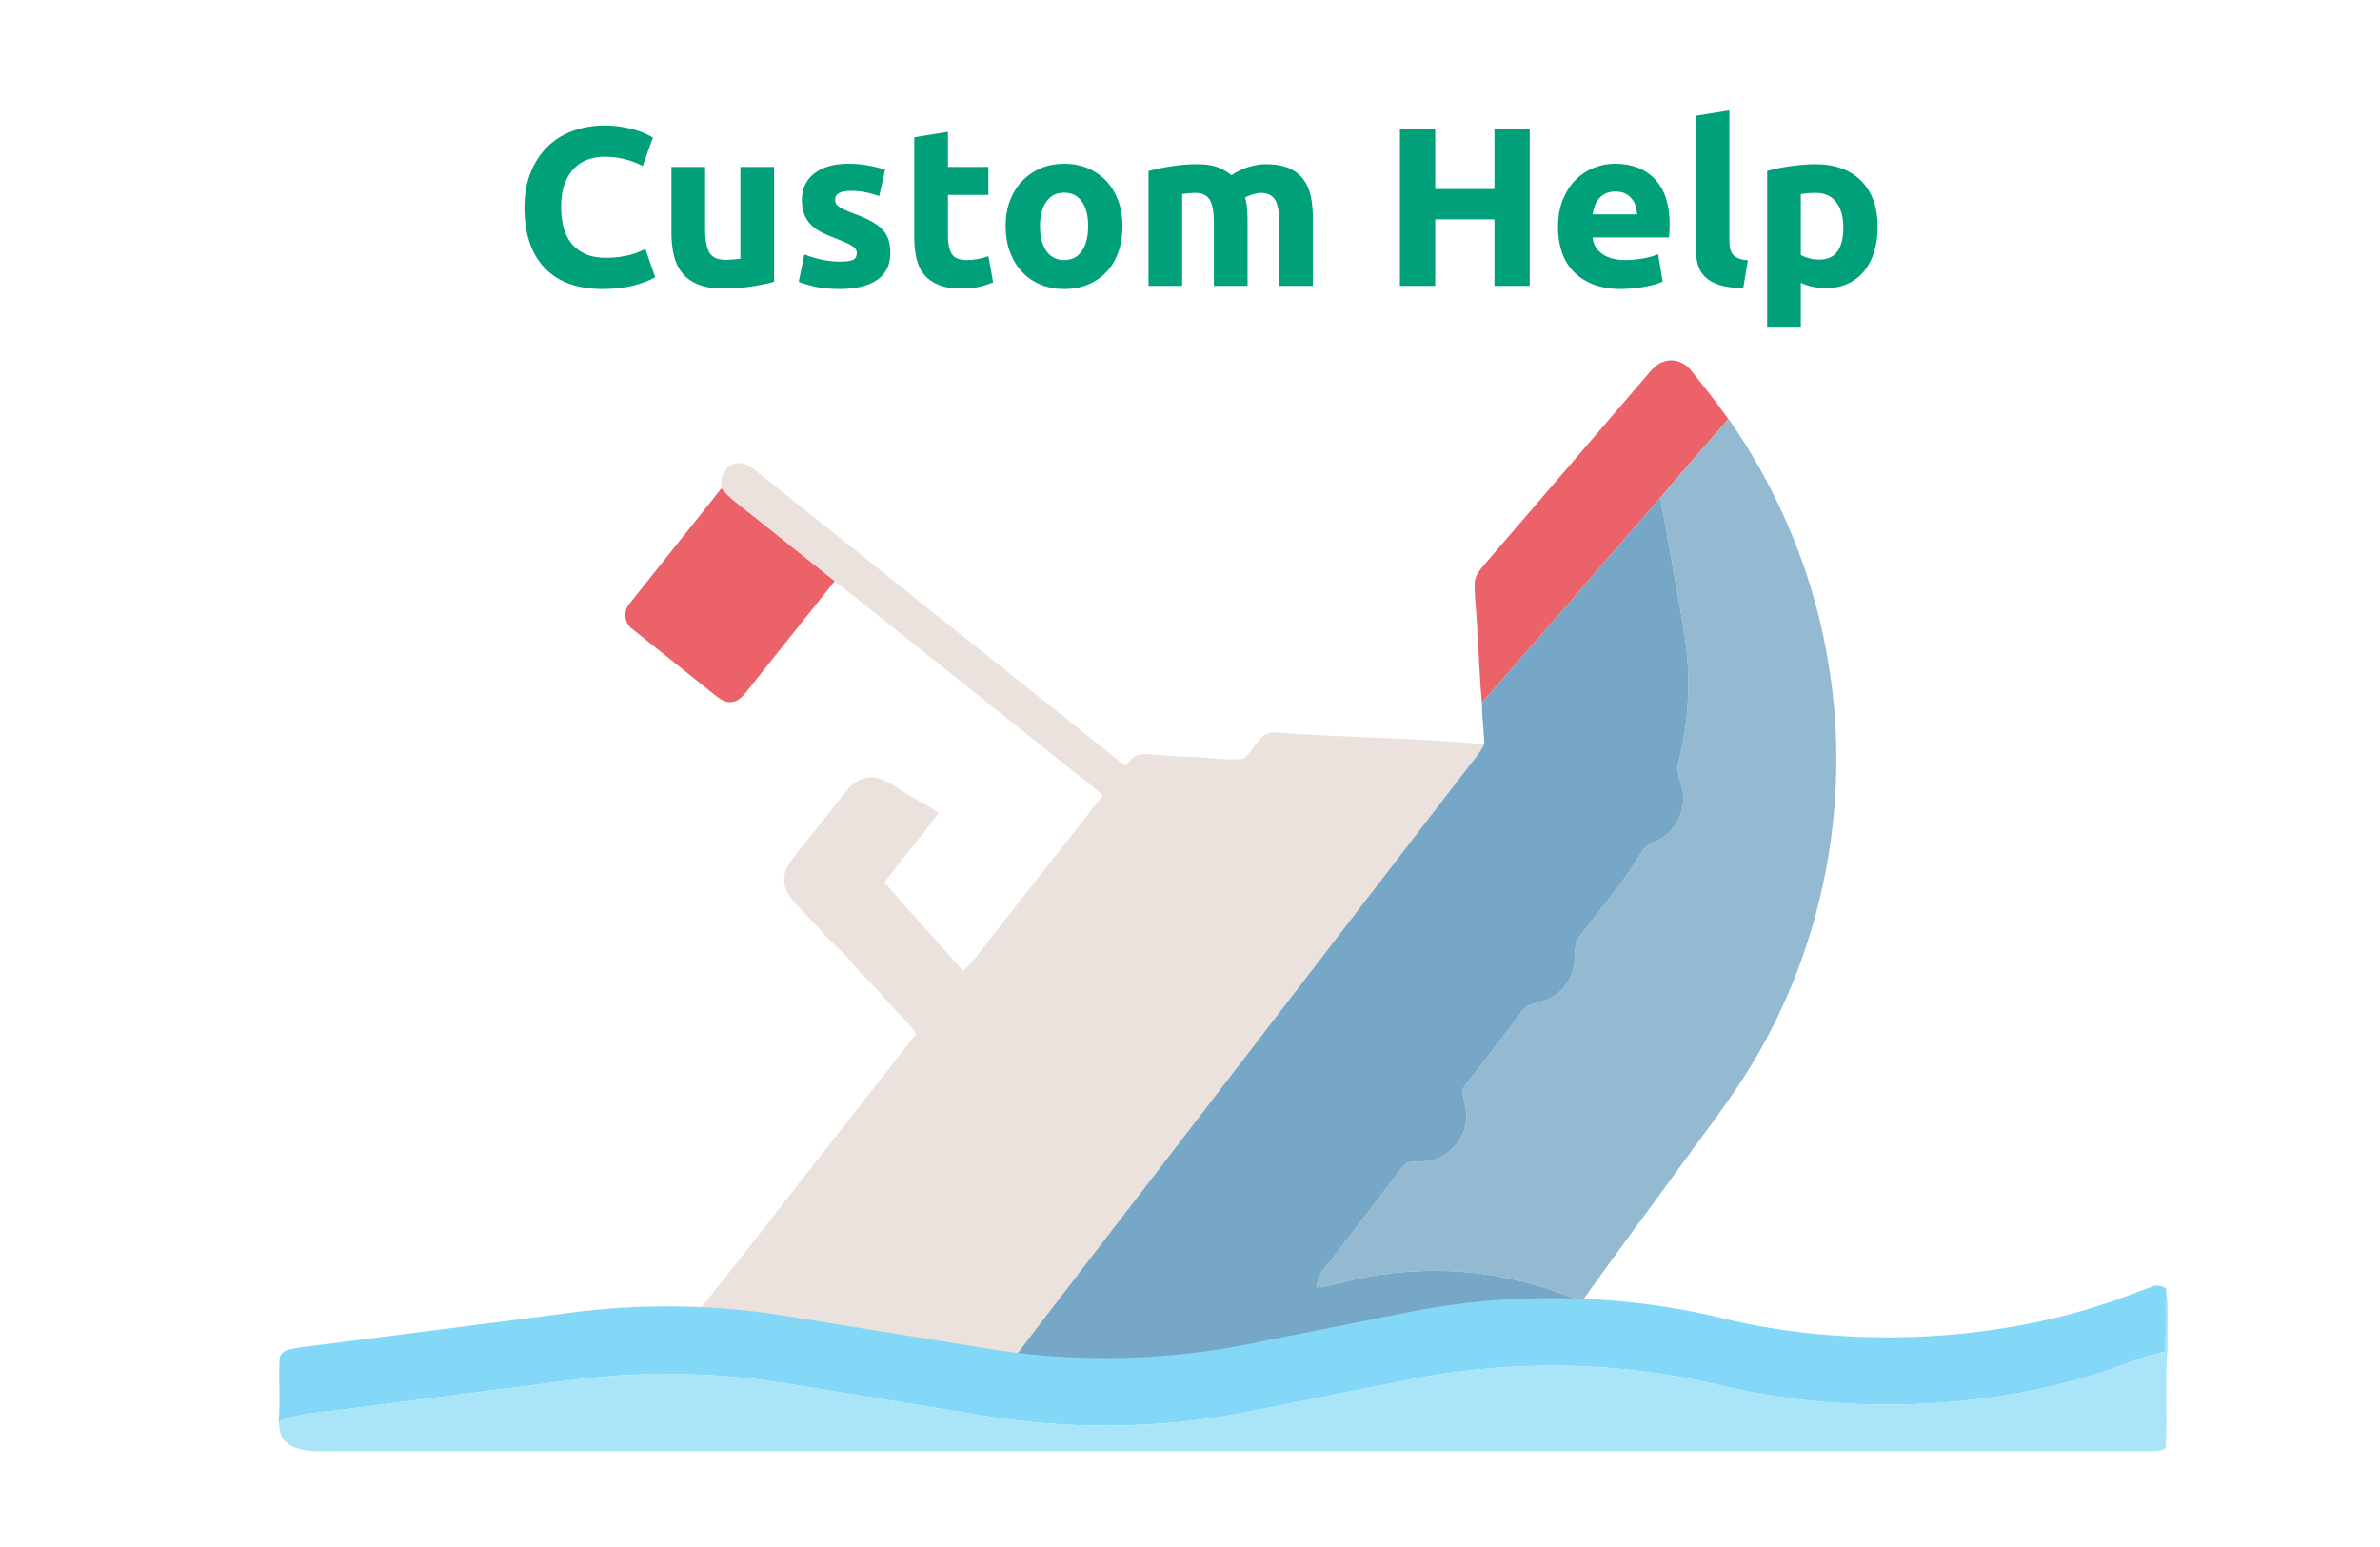
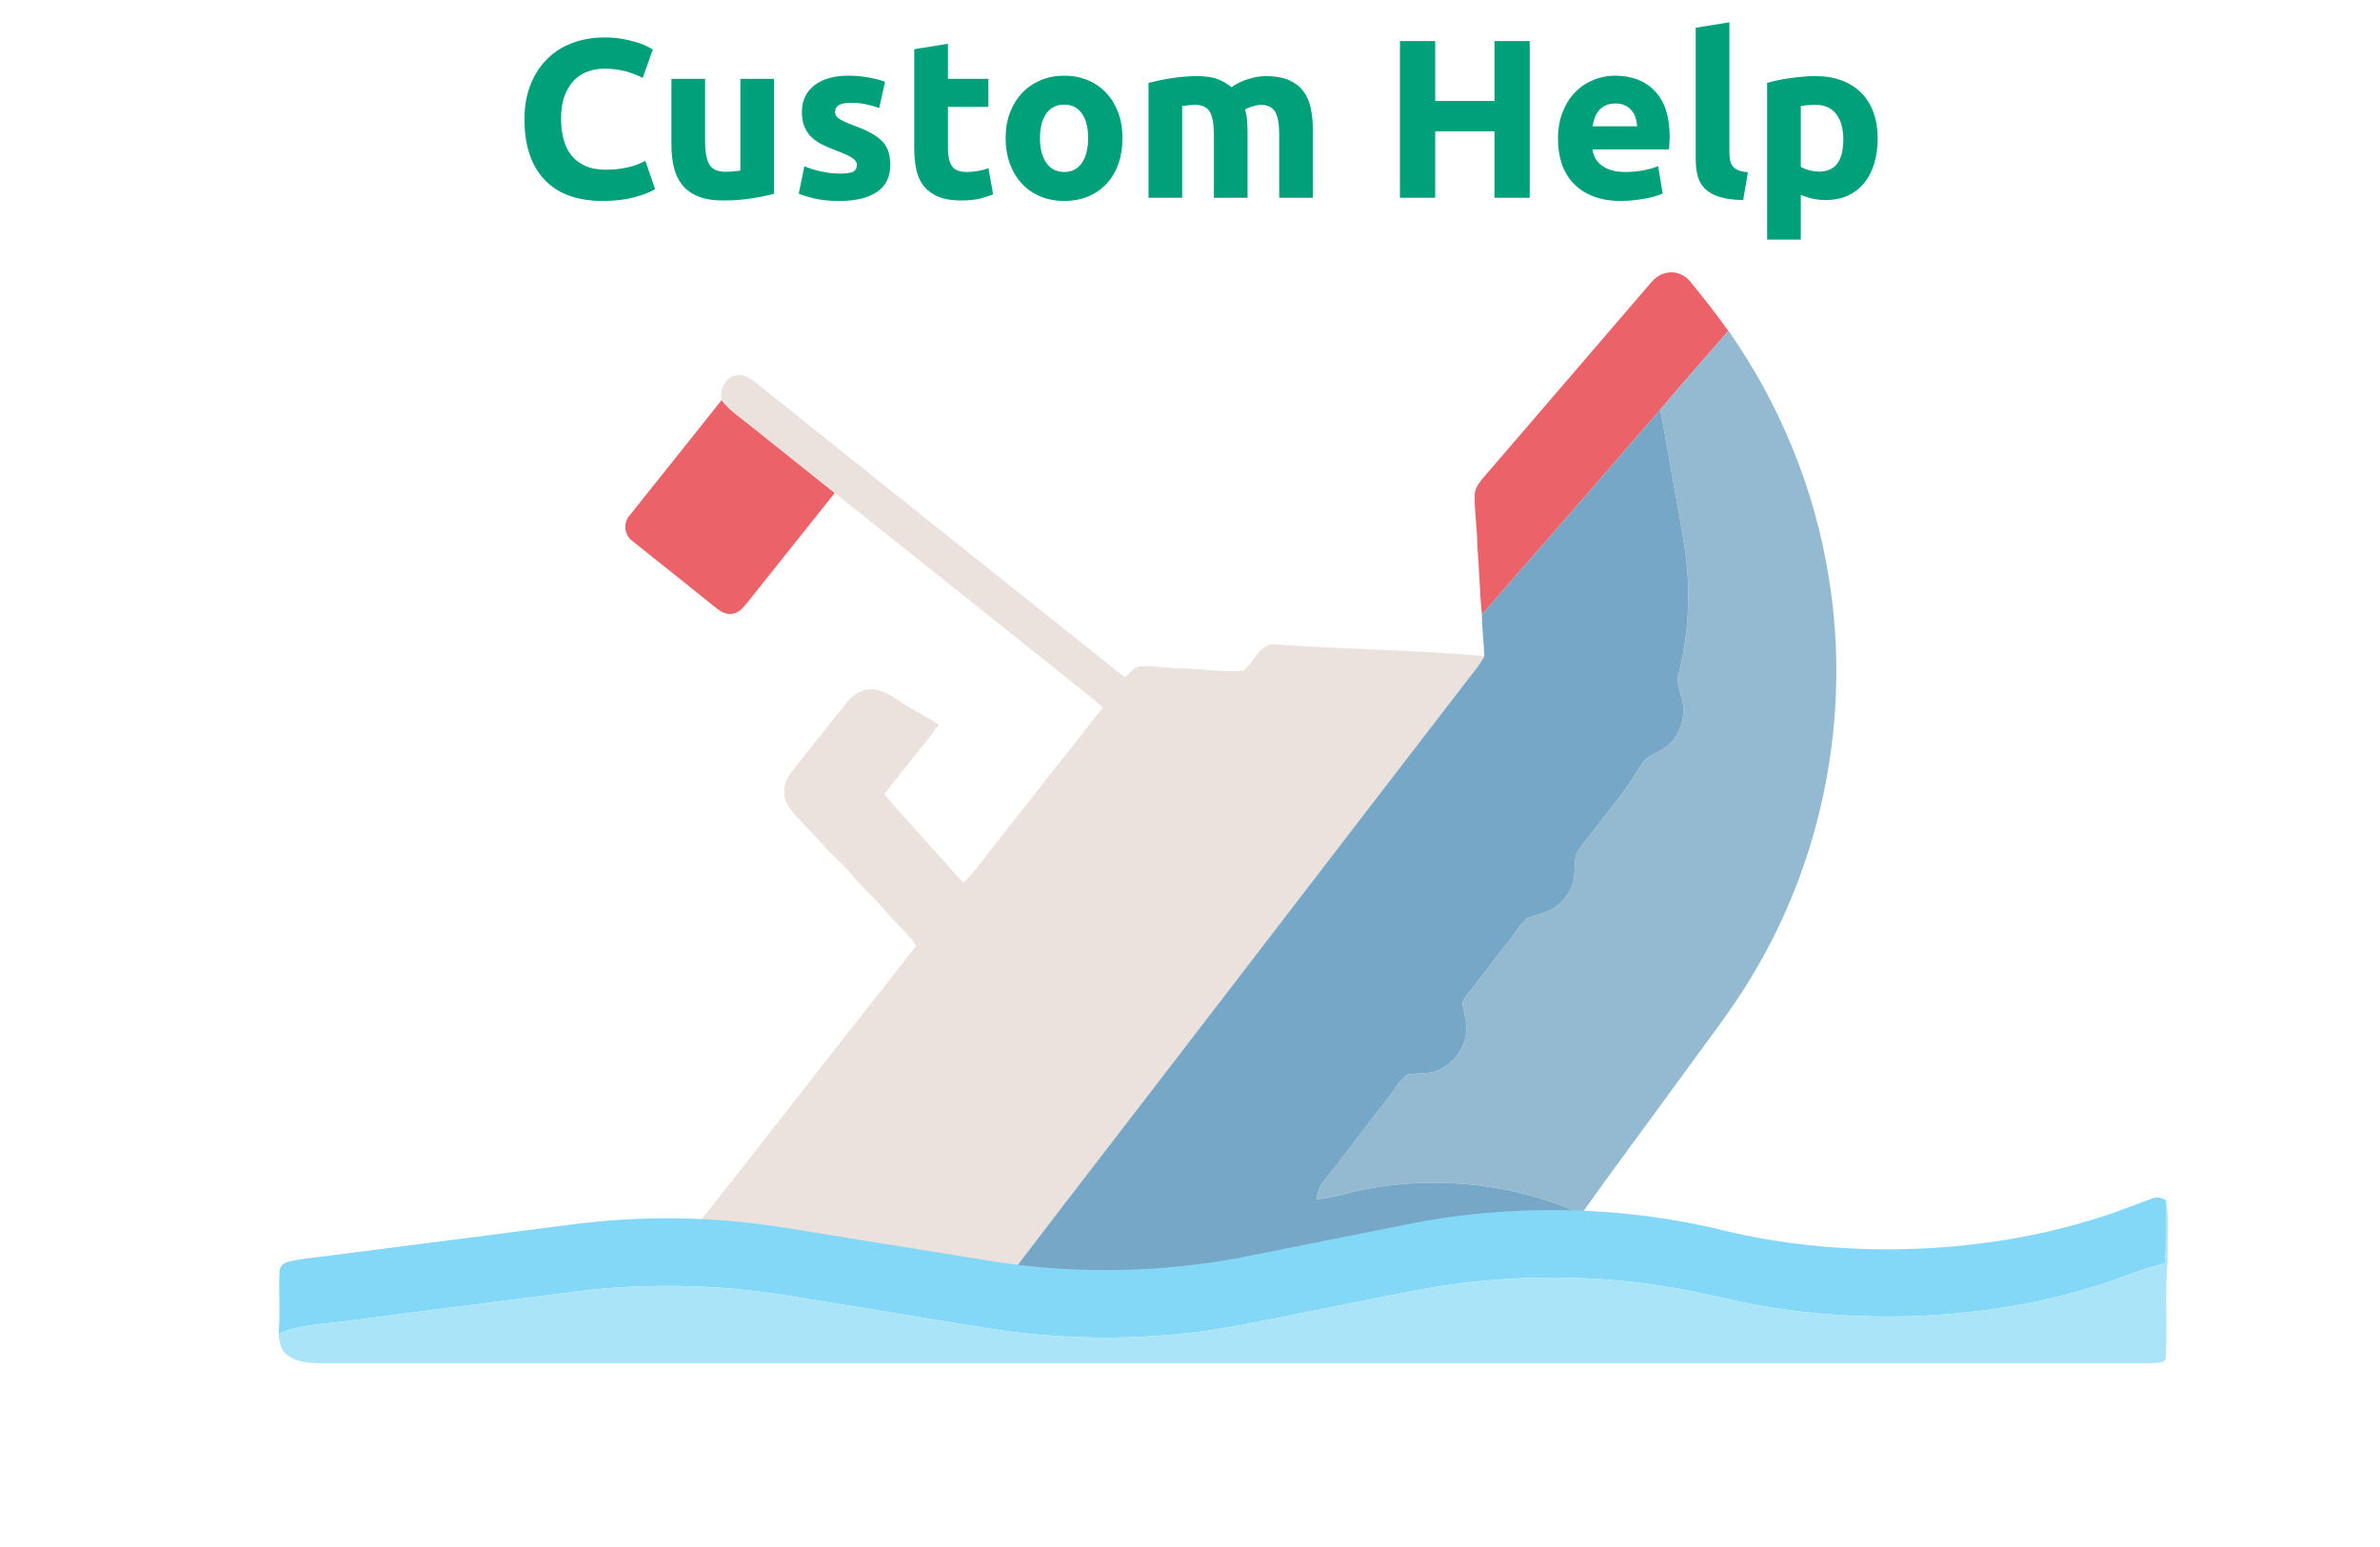
<svg xmlns="http://www.w3.org/2000/svg" shape-rendering="geometricPrecision" text-rendering="geometricPrecision" viewBox="0 0 1000 650" style="white-space: pre;">
-   <g id="#f8fafbff" transform="translate(197.886,118.141)" />
-   <g transform="translate(513.954,380.595) translate(-396.887,-229.178)">
+   <g id="#f8fafbff" transform="translate(197.886,81.1411)" />
+   <g transform="translate(513.954,343.595) translate(-396.887,-229.178)">
    <g id="#eb6368ff" transform="translate(377.389,71.9033) translate(-293.859,-99.7568)">
      <path fill="#eb6368" opacity="1" d="M489.87,35.95C492.52,33.03,494.84,29.19,498.96,28.26C502.97,27,507.4,28.78,509.89,32.07C515.27,38.75,520.65,45.46,525.58,52.49C516.07,63.54,506.3,74.38,496.97,85.59C472.11,114.37,447.12,143.04,422.07,171.66C421.05,162.14,420.97,152.55,420.13,143.02C420.13,135.98,418.94,129.01,419.01,121.97C418.9,119.33,420.32,116.98,421.92,115.01C444.58,88.66,467.25,62.33,489.87,35.95Z" transform="translate(472.292,99.7568) translate(-472.292,-99.7568)" />
      <path fill="#eb6368" opacity="1" d="M102.6,81.52C105.72,85.7,110.13,88.59,114.15,91.82C126.16,101.39,138.13,111.01,150.15,120.57C137.78,136.08,125.37,151.55,113.03,167.09C111.46,169,109.63,171.1,106.98,171.35C104.4,171.8,102.08,170.3,100.16,168.78C88.53,159.4,76.83,150.12,65.17,140.79C61.71,138.38,61.1,133.16,63.92,130.04C76.77,113.83,89.78,97.75,102.6,81.52Z" transform="translate(106.144,126.476) translate(-106.144,-126.476)" />
    </g>
    <g id="#94bad2ff" transform="translate(545.248,210.096) translate(-461.718,-237.95)">
      <path fill="#94bad2" opacity="1" d="M525.58,52.49L525.67,52.4C547.39,83.49,562.16,119.46,567.94,156.98C577.07,214.03,565.42,274.11,535.53,323.55C526.68,338.37,515.91,351.88,505.87,365.88C491.94,385.12,477.61,404.08,463.93,423.5L463.8,423.43C435.59,410.73,403.37,407.36,373.01,413.1C366.1,414.26,359.51,416.96,352.46,417.32C353.01,414.6,353.73,411.81,355.61,409.67C365.03,398.01,373.87,385.9,383.12,374.1C385.61,371.03,387.48,367.29,390.75,364.95C394.63,364.22,398.7,364.83,402.5,363.56C409.54,361.14,414.81,354.36,415.48,346.95C416,342.87,414.27,339,413.86,335C414.05,333.49,415.21,332.31,416.03,331.08C422.12,323.49,427.97,315.72,433.93,308.02C436.28,305.08,438.14,301.63,441.11,299.25C444.63,297.55,448.73,297.25,452.07,295.11C457.14,291.81,460.8,286.11,460.96,279.99C461.31,276.65,460.7,272.86,463,270.08C469.75,261.14,476.89,252.49,483.42,243.38C486.01,239.9,487.82,235.86,490.67,232.57C493.6,230.03,497.63,229.14,500.47,226.45C505.58,221.63,508.06,213.91,506.03,207.09C505.19,203.76,503.76,200.34,504.68,196.86C507.9,183.85,509.32,170.38,508.61,156.99C508.04,145.53,505.68,134.28,503.73,123.01C501.44,110.54,499.43,98.02,496.97,85.59C506.3,74.38,516.07,63.54,525.58,52.49Z" transform="translate(461.718,237.95) translate(-461.718,-237.95)" />
    </g>
    <g id="#ebe1ddff" transform="translate(330.535,235.299) translate(-247.005,-263.153)">
      <path fill="#ebe1dd" opacity="1" d="M102.6,81.52C101.59,77.15,104.26,71.8,108.92,71.09C112.23,70.48,115.01,72.67,117.44,74.59C166.3,113.71,215.23,152.74,264.16,191.77C266.8,193.83,269.25,196.18,272.12,197.92C274.33,196.36,275.85,193.3,278.89,193.39C284.95,193.06,290.95,194.41,297.01,194.34C305.3,194.33,313.58,196.15,321.86,195.2C326.66,191.68,328.62,183.03,335.96,184.27C364.97,186.38,394.11,186.39,423.07,189.16C421.07,192.96,418.25,196.21,415.64,199.59C358.31,273.99,301.19,348.55,243.84,422.94C236.91,432.06,229.87,441.11,223.02,450.29C212.77,447.8,202.59,445.03,192.32,442.61C174.55,438.48,155.91,438.27,138.03,441.87C115.68,446.41,93.31,450.88,70.94,455.32C83.16,439.11,96.1,423.46,108.62,407.49C133.86,375.25,159.06,342.97,184.39,310.81C180.71,305.19,175.35,301.04,171.12,295.9C166.77,290.58,161.49,286.12,157.19,280.76C153.62,276.32,149.02,272.88,145.34,268.55C141.32,263.91,136.79,259.76,132.82,255.09C130.69,252.54,128.76,249.5,128.86,246.06C128.78,242.32,130.93,239.06,133.15,236.23C140.57,227,147.93,217.71,155.32,208.46C158.03,204.93,162.48,202.41,167.02,203.11C170.75,203.74,173.97,205.88,177.1,207.88C182.51,211.52,188.46,214.27,193.84,217.97C186.6,227.98,178.4,237.26,170.99,247.15C181.78,259.77,193.18,271.86,204.09,284.39C208.7,280.17,212.19,274.94,216.06,270.07C231.57,250.25,247.21,230.54,262.75,210.76C261.28,209.35,259.75,208.01,258.18,206.72C222.19,177.98,186.2,149.24,150.15,120.57C138.13,111.01,126.16,101.39,114.15,91.82C110.13,88.59,105.72,85.7,102.6,81.52Z" transform="translate(247.005,263.153) translate(-247.005,-263.153)" />
    </g>
    <g id="#76a7c6ff" transform="translate(449.435,245.483) translate(-365.905,-273.337)">
      <path fill="#76a7c6" opacity="1" d="M422.07,171.66C447.12,143.04,472.11,114.37,496.97,85.59C499.43,98.02,501.44,110.54,503.73,123.01C505.68,134.28,508.04,145.53,508.61,156.99C509.32,170.38,507.9,183.85,504.68,196.86C503.76,200.34,505.19,203.76,506.03,207.09C508.06,213.91,505.58,221.63,500.47,226.45C497.63,229.14,493.6,230.03,490.67,232.57C487.82,235.86,486.01,239.9,483.42,243.38C476.89,252.49,469.75,261.14,463,270.08C460.7,272.86,461.31,276.65,460.96,279.99C460.8,286.11,457.14,291.81,452.07,295.11C448.73,297.25,444.63,297.55,441.11,299.25C438.14,301.63,436.28,305.08,433.93,308.02C427.97,315.72,422.12,323.49,416.03,331.08C415.21,332.31,414.05,333.49,413.86,335C414.27,339,416,342.87,415.48,346.95C414.81,354.36,409.54,361.14,402.5,363.56C398.7,364.83,394.63,364.22,390.75,364.95C387.48,367.29,385.61,371.03,383.12,374.1C373.87,385.9,365.03,398.01,355.61,409.67C353.73,411.81,353.01,414.6,352.46,417.32C359.51,416.96,366.1,414.26,373.01,413.1C403.37,407.36,435.59,410.73,463.8,423.43C458.79,430.54,453.56,437.5,448.44,444.53C421.55,434.06,391.15,433.03,363.62,441.66C348.86,446.25,334.1,450.84,319.34,455.42C297.71,462.06,274.32,462.93,252.3,457.67C242.52,455.28,232.79,452.69,223.02,450.29C229.87,441.11,236.91,432.06,243.84,422.94C301.19,348.55,358.31,273.99,415.64,199.59C418.25,196.21,421.07,192.96,423.07,189.16C422.9,183.32,422.03,177.52,422.07,171.66Z" transform="translate(365.905,273.337) translate(-365.905,-273.337)" />
    </g>
    <g id="#83d8f7ff" transform="translate(396.526,418.168) scale(1.55913,1) translate(-313.125,-460.022)">
      <path fill="#83d8f7" opacity="1" d="M563.29,431.26C564.64,430.06,566.32,430.61,567.45,431.82C567.19,440.64,567.6,449.47,567.12,458.28C563.46,459.71,559.92,461.41,556.57,463.45C527.88,480.36,492.46,484.85,460.29,476.61C450.7,474.2,441.64,470.07,432,467.84C410.23,462.5,387.07,463.16,365.58,469.52C349.73,474.28,333.99,479.42,318.13,484.18C295.71,490.89,271.48,491.13,248.86,485.29C236.34,482.07,223.79,478.96,211.29,475.71C200.39,472.97,189.54,469.79,178.33,468.56C165.57,467.17,152.59,467.45,139.98,469.89C118.62,474.11,97.27,478.4,75.93,482.72C70.09,483.89,63.81,484.24,58.8,487.83C59.31,479.21,58.76,470.57,59.04,461.95C59,460.22,59.66,458.29,61.38,457.59C64.44,456.37,67.73,455.98,70.94,455.32C93.31,450.88,115.68,446.41,138.03,441.87C155.91,438.27,174.55,438.48,192.32,442.61C202.59,445.03,212.77,447.8,223.02,450.29C232.79,452.69,242.52,455.28,252.3,457.67C274.32,462.93,297.71,462.06,319.34,455.42C334.1,450.84,348.86,446.25,363.62,441.66C391.15,433.03,421.55,434.06,448.44,444.53C481.07,456.73,518.68,454.54,549.76,438.83C554.44,436.62,558.75,433.74,563.29,431.26Z" transform="translate(313.125,460.022) translate(-313.125,-460.022)" />
    </g>
    <g id="#aae4f9ff" transform="translate(396.887,424.161) scale(1.55913,1) translate(-313.357,-466.015)">
      <path fill="#aae4f9" opacity="1" d="M567.45,431.82C568.3,440.18,567.69,448.61,567.85,457C567.07,470.64,567.86,484.32,567.37,497.97C567.47,500.27,564.56,500.05,563,500.2C398.67,500.2,234.34,500.18,70.01,500.21C67.01,500.2,63.73,499.68,61.64,497.31C59.03,494.88,59.1,491.1,58.8,487.83C63.81,484.24,70.09,483.89,75.93,482.72C97.27,478.4,118.62,474.11,139.98,469.89C152.59,467.45,165.57,467.17,178.33,468.56C189.54,469.79,200.39,472.97,211.29,475.71C223.79,478.96,236.34,482.07,248.86,485.29C271.48,491.13,295.71,490.89,318.13,484.18C333.99,479.42,349.73,474.28,365.58,469.52C387.07,463.16,410.23,462.5,432,467.84C441.64,470.07,450.7,474.2,460.29,476.61C492.46,484.85,527.88,480.36,556.57,463.45C559.92,461.41,563.46,459.71,567.12,458.28C567.6,449.47,567.19,440.64,567.45,431.82Z" transform="translate(313.357,466.015) translate(-313.357,-466.015)" />
    </g>
  </g>
-   <path fill="#00a07b" stroke="none" d="M37.62,1.33C26.917,1.33,18.762,-1.647,13.158,-7.6C7.553,-13.553,4.75,-22.008,4.75,-32.965C4.75,-38.412,5.605,-43.273,7.315,-47.547C9.025,-51.822,11.368,-55.432,14.345,-58.377C17.322,-61.322,20.868,-63.555,24.985,-65.075C29.102,-66.595,33.567,-67.355,38.38,-67.355C41.167,-67.355,43.7,-67.149,45.98,-66.737C48.26,-66.326,50.255,-65.851,51.965,-65.312C53.675,-64.774,55.1,-64.22,56.24,-63.65C57.38,-63.08,58.203,-62.637,58.71,-62.32L54.435,-50.35C52.408,-51.427,50.049,-52.345,47.358,-53.105C44.666,-53.865,41.61,-54.245,38.19,-54.245C35.91,-54.245,33.678,-53.865,31.492,-53.105C29.308,-52.345,27.376,-51.126,25.698,-49.447C24.019,-47.769,22.673,-45.6,21.66,-42.94C20.647,-40.28,20.14,-37.05,20.14,-33.25C20.14,-30.21,20.473,-27.376,21.137,-24.747C21.802,-22.119,22.879,-19.855,24.367,-17.955C25.856,-16.055,27.803,-14.551,30.21,-13.443C32.617,-12.334,35.53,-11.78,38.95,-11.78C41.103,-11.78,43.035,-11.907,44.745,-12.16C46.455,-12.413,47.975,-12.714,49.305,-13.062C50.635,-13.411,51.807,-13.807,52.82,-14.25C53.833,-14.693,54.752,-15.105,55.575,-15.485L59.66,-3.61C57.57,-2.343,54.625,-1.203,50.825,-0.19C47.025,0.823,42.623,1.33,37.62,1.33ZM109.633,-1.71C107.226,-1.013,104.123,-0.364,100.323,0.237C96.523,0.839,92.533,1.14,88.353,1.14C84.11,1.14,80.579,0.57,77.761,-0.57C74.942,-1.71,72.71,-3.309,71.063,-5.367C69.416,-7.426,68.245,-9.88,67.548,-12.73C66.852,-15.58,66.503,-18.715,66.503,-22.135L66.503,-49.97L80.658,-49.97L80.658,-23.845C80.658,-19.285,81.26,-15.992,82.463,-13.965C83.666,-11.938,85.915,-10.925,89.208,-10.925C90.222,-10.925,91.298,-10.973,92.438,-11.068C93.578,-11.162,94.591,-11.273,95.478,-11.4L95.478,-49.97L109.633,-49.97ZM137.276,-10.165C139.873,-10.165,141.71,-10.418,142.786,-10.925C143.863,-11.432,144.401,-12.413,144.401,-13.87C144.401,-15.01,143.705,-16.008,142.311,-16.863C140.918,-17.718,138.796,-18.683,135.946,-19.76C133.73,-20.583,131.719,-21.438,129.914,-22.325C128.109,-23.212,126.573,-24.273,125.306,-25.508C124.04,-26.742,123.058,-28.215,122.361,-29.925C121.665,-31.635,121.316,-33.693,121.316,-36.1C121.316,-40.787,123.058,-44.492,126.541,-47.215C130.025,-49.938,134.806,-51.3,140.886,-51.3C143.926,-51.3,146.84,-51.031,149.626,-50.492C152.413,-49.954,154.63,-49.368,156.276,-48.735L153.806,-37.715C152.16,-38.285,150.37,-38.792,148.439,-39.235C146.507,-39.678,144.338,-39.9,141.931,-39.9C137.498,-39.9,135.281,-38.665,135.281,-36.195C135.281,-35.625,135.376,-35.118,135.566,-34.675C135.756,-34.232,136.136,-33.804,136.706,-33.392C137.276,-32.981,138.052,-32.538,139.034,-32.062C140.015,-31.587,141.266,-31.065,142.786,-30.495C145.89,-29.355,148.455,-28.231,150.481,-27.122C152.508,-26.014,154.107,-24.811,155.279,-23.512C156.45,-22.214,157.274,-20.773,157.749,-19.19C158.224,-17.607,158.461,-15.77,158.461,-13.68C158.461,-8.74,156.609,-5.003,152.904,-2.47C149.199,0.063,143.958,1.33,137.181,1.33C132.748,1.33,129.059,0.95,126.114,0.19C123.169,-0.57,121.126,-1.203,119.986,-1.71L122.361,-13.205C124.768,-12.255,127.238,-11.511,129.771,-10.973C132.305,-10.434,134.806,-10.165,137.276,-10.165ZM168.534,-62.415L182.689,-64.695L182.689,-49.97L199.694,-49.97L199.694,-38.19L182.689,-38.19L182.689,-20.615C182.689,-17.638,183.212,-15.263,184.257,-13.49C185.302,-11.717,187.408,-10.83,190.574,-10.83C192.094,-10.83,193.662,-10.973,195.277,-11.258C196.892,-11.543,198.364,-11.938,199.694,-12.445L201.689,-1.425C199.979,-0.728,198.079,-0.127,195.989,0.38C193.899,0.887,191.334,1.14,188.294,1.14C184.431,1.14,181.233,0.618,178.699,-0.427C176.166,-1.472,174.139,-2.929,172.619,-4.798C171.099,-6.666,170.039,-8.93,169.437,-11.59C168.835,-14.25,168.534,-17.195,168.534,-20.425ZM256.031,-25.08C256.031,-21.153,255.461,-17.559,254.321,-14.297C253.181,-11.036,251.534,-8.249,249.381,-5.938C247.227,-3.626,244.646,-1.837,241.638,-0.57C238.63,0.697,235.257,1.33,231.521,1.33C227.847,1.33,224.506,0.697,221.498,-0.57C218.49,-1.837,215.909,-3.626,213.756,-5.938C211.602,-8.249,209.924,-11.036,208.721,-14.297C207.517,-17.559,206.916,-21.153,206.916,-25.08C206.916,-29.007,207.533,-32.585,208.768,-35.815C210.003,-39.045,211.713,-41.8,213.898,-44.08C216.083,-46.36,218.68,-48.133,221.688,-49.4C224.696,-50.667,227.974,-51.3,231.521,-51.3C235.131,-51.3,238.44,-50.667,241.448,-49.4C244.456,-48.133,247.037,-46.36,249.191,-44.08C251.344,-41.8,253.022,-39.045,254.226,-35.815C255.429,-32.585,256.031,-29.007,256.031,-25.08ZM241.591,-25.08C241.591,-29.45,240.72,-32.886,238.978,-35.388C237.236,-37.889,234.751,-39.14,231.521,-39.14C228.291,-39.14,225.789,-37.889,224.016,-35.388C222.242,-32.886,221.356,-29.45,221.356,-25.08C221.356,-20.71,222.242,-17.242,224.016,-14.678C225.789,-12.113,228.291,-10.83,231.521,-10.83C234.751,-10.83,237.236,-12.113,238.978,-14.678C240.72,-17.242,241.591,-20.71,241.591,-25.08ZM294.418,-26.505C294.418,-31.065,293.832,-34.295,292.66,-36.195C291.488,-38.095,289.477,-39.045,286.628,-39.045C285.741,-39.045,284.822,-38.998,283.872,-38.903C282.923,-38.807,282.004,-38.697,281.117,-38.57L281.117,0L266.962,0L266.962,-48.26C268.166,-48.577,269.575,-48.909,271.19,-49.258C272.805,-49.606,274.515,-49.922,276.32,-50.208C278.125,-50.492,279.977,-50.714,281.878,-50.873C283.778,-51.031,285.646,-51.11,287.483,-51.11C291.092,-51.11,294.022,-50.651,296.27,-49.733C298.518,-48.814,300.371,-47.722,301.828,-46.455C303.854,-47.912,306.182,-49.052,308.81,-49.875C311.438,-50.698,313.861,-51.11,316.078,-51.11C320.068,-51.11,323.345,-50.556,325.91,-49.447C328.475,-48.339,330.518,-46.772,332.038,-44.745C333.558,-42.718,334.602,-40.312,335.172,-37.525C335.742,-34.738,336.027,-31.635,336.027,-28.215L336.027,0L321.872,0L321.872,-26.505C321.872,-31.065,321.287,-34.295,320.115,-36.195C318.943,-38.095,316.933,-39.045,314.082,-39.045C313.322,-39.045,312.262,-38.855,310.9,-38.475C309.538,-38.095,308.414,-37.62,307.527,-37.05C307.971,-35.593,308.256,-34.057,308.383,-32.443C308.509,-30.828,308.573,-29.102,308.573,-27.265L308.573,0L294.418,0ZM412.31,-65.835L427.13,-65.835L427.13,0L412.31,0L412.31,-27.93L387.42,-27.93L387.42,0L372.6,0L372.6,-65.835L387.42,-65.835L387.42,-40.66L412.31,-40.66ZM439.009,-24.605C439.009,-29.038,439.69,-32.917,441.052,-36.242C442.414,-39.568,444.203,-42.338,446.419,-44.555C448.636,-46.772,451.185,-48.45,454.067,-49.59C456.949,-50.73,459.909,-51.3,462.949,-51.3C470.043,-51.3,475.648,-49.131,479.764,-44.792C483.881,-40.454,485.939,-34.073,485.939,-25.65C485.939,-24.827,485.908,-23.924,485.844,-22.942C485.781,-21.961,485.718,-21.09,485.654,-20.33L453.544,-20.33C453.861,-17.417,455.223,-15.105,457.629,-13.395C460.036,-11.685,463.266,-10.83,467.319,-10.83C469.916,-10.83,472.465,-11.068,474.967,-11.543C477.469,-12.018,479.511,-12.603,481.094,-13.3L482.994,-1.805C482.234,-1.425,481.221,-1.045,479.954,-0.665C478.688,-0.285,477.279,0.048,475.727,0.333C474.175,0.618,472.513,0.855,470.739,1.045C468.966,1.235,467.193,1.33,465.419,1.33C460.923,1.33,457.012,0.665,453.687,-0.665C450.362,-1.995,447.607,-3.816,445.422,-6.128C443.237,-8.439,441.622,-11.178,440.577,-14.345C439.532,-17.512,439.009,-20.932,439.009,-24.605ZM472.259,-30.02C472.196,-31.223,471.99,-32.395,471.642,-33.535C471.294,-34.675,470.755,-35.688,470.027,-36.575C469.299,-37.462,468.38,-38.19,467.272,-38.76C466.164,-39.33,464.786,-39.615,463.139,-39.615C461.556,-39.615,460.194,-39.346,459.054,-38.807C457.914,-38.269,456.964,-37.557,456.204,-36.67C455.444,-35.783,454.859,-34.754,454.447,-33.583C454.035,-32.411,453.734,-31.223,453.544,-30.02ZM516.819,0.95C512.702,0.887,509.361,0.443,506.796,-0.38C504.231,-1.203,502.205,-2.359,500.716,-3.848C499.228,-5.336,498.215,-7.141,497.676,-9.262C497.138,-11.384,496.869,-13.775,496.869,-16.435L496.869,-71.44L511.024,-73.72L511.024,-19.285C511.024,-18.018,511.119,-16.878,511.309,-15.865C511.499,-14.852,511.863,-13.997,512.401,-13.3C512.94,-12.603,513.715,-12.033,514.729,-11.59C515.742,-11.147,517.104,-10.862,518.814,-10.735ZM558.899,-24.605C558.899,-28.975,557.918,-32.474,555.954,-35.102C553.991,-37.731,551.078,-39.045,547.214,-39.045C545.948,-39.045,544.776,-38.998,543.699,-38.903C542.623,-38.807,541.736,-38.697,541.039,-38.57L541.039,-13.015C541.926,-12.445,543.082,-11.97,544.507,-11.59C545.932,-11.21,547.373,-11.02,548.829,-11.02C555.543,-11.02,558.899,-15.548,558.899,-24.605ZM573.339,-24.985C573.339,-21.122,572.864,-17.607,571.914,-14.44C570.964,-11.273,569.571,-8.55,567.734,-6.27C565.898,-3.99,563.618,-2.217,560.894,-0.95C558.171,0.317,555.036,0.95,551.489,0.95C549.526,0.95,547.689,0.76,545.979,0.38C544.269,0,542.623,-0.538,541.039,-1.235L541.039,17.575L526.884,17.575L526.884,-48.26C528.151,-48.64,529.608,-49.004,531.254,-49.352C532.901,-49.701,534.627,-50.002,536.432,-50.255C538.237,-50.508,540.074,-50.714,541.942,-50.873C543.81,-51.031,545.599,-51.11,547.309,-51.11C551.426,-51.11,555.099,-50.492,558.329,-49.258C561.559,-48.023,564.283,-46.281,566.499,-44.032C568.716,-41.784,570.41,-39.045,571.582,-35.815C572.754,-32.585,573.339,-28.975,573.339,-24.985Z" fill-rule="nonzero" transform="translate(215.608,120.095)" />
+   <path fill="#00a07b" stroke="none" d="M37.62,1.33C26.917,1.33,18.762,-1.647,13.158,-7.6C7.553,-13.553,4.75,-22.008,4.75,-32.965C4.75,-38.412,5.605,-43.273,7.315,-47.547C9.025,-51.822,11.368,-55.432,14.345,-58.377C17.322,-61.322,20.868,-63.555,24.985,-65.075C29.102,-66.595,33.567,-67.355,38.38,-67.355C41.167,-67.355,43.7,-67.149,45.98,-66.737C48.26,-66.326,50.255,-65.851,51.965,-65.312C53.675,-64.774,55.1,-64.22,56.24,-63.65C57.38,-63.08,58.203,-62.637,58.71,-62.32L54.435,-50.35C52.408,-51.427,50.049,-52.345,47.358,-53.105C44.666,-53.865,41.61,-54.245,38.19,-54.245C35.91,-54.245,33.678,-53.865,31.492,-53.105C29.308,-52.345,27.376,-51.126,25.698,-49.447C24.019,-47.769,22.673,-45.6,21.66,-42.94C20.647,-40.28,20.14,-37.05,20.14,-33.25C20.14,-30.21,20.473,-27.376,21.137,-24.747C21.802,-22.119,22.879,-19.855,24.367,-17.955C25.856,-16.055,27.803,-14.551,30.21,-13.443C32.617,-12.334,35.53,-11.78,38.95,-11.78C41.103,-11.78,43.035,-11.907,44.745,-12.16C46.455,-12.413,47.975,-12.714,49.305,-13.062C50.635,-13.411,51.807,-13.807,52.82,-14.25C53.833,-14.693,54.752,-15.105,55.575,-15.485L59.66,-3.61C57.57,-2.343,54.625,-1.203,50.825,-0.19C47.025,0.823,42.623,1.33,37.62,1.33ZM109.633,-1.71C107.226,-1.013,104.123,-0.364,100.323,0.237C96.523,0.839,92.533,1.14,88.353,1.14C84.11,1.14,80.579,0.57,77.761,-0.57C74.942,-1.71,72.71,-3.309,71.063,-5.367C69.416,-7.426,68.245,-9.88,67.548,-12.73C66.852,-15.58,66.503,-18.715,66.503,-22.135L66.503,-49.97L80.658,-49.97L80.658,-23.845C80.658,-19.285,81.26,-15.992,82.463,-13.965C83.666,-11.938,85.915,-10.925,89.208,-10.925C90.222,-10.925,91.298,-10.973,92.438,-11.068C93.578,-11.162,94.591,-11.273,95.478,-11.4L95.478,-49.97L109.633,-49.97ZM137.276,-10.165C139.873,-10.165,141.71,-10.418,142.786,-10.925C143.863,-11.432,144.401,-12.413,144.401,-13.87C144.401,-15.01,143.705,-16.008,142.311,-16.863C140.918,-17.718,138.796,-18.683,135.946,-19.76C133.73,-20.583,131.719,-21.438,129.914,-22.325C128.109,-23.212,126.573,-24.273,125.306,-25.508C124.04,-26.742,123.058,-28.215,122.361,-29.925C121.665,-31.635,121.316,-33.693,121.316,-36.1C121.316,-40.787,123.058,-44.492,126.541,-47.215C130.025,-49.938,134.806,-51.3,140.886,-51.3C143.926,-51.3,146.84,-51.031,149.626,-50.492C152.413,-49.954,154.63,-49.368,156.276,-48.735L153.806,-37.715C152.16,-38.285,150.37,-38.792,148.439,-39.235C146.507,-39.678,144.338,-39.9,141.931,-39.9C137.498,-39.9,135.281,-38.665,135.281,-36.195C135.281,-35.625,135.376,-35.118,135.566,-34.675C135.756,-34.232,136.136,-33.804,136.706,-33.392C137.276,-32.981,138.052,-32.538,139.034,-32.062C140.015,-31.587,141.266,-31.065,142.786,-30.495C145.89,-29.355,148.455,-28.231,150.481,-27.122C152.508,-26.014,154.107,-24.811,155.279,-23.512C156.45,-22.214,157.274,-20.773,157.749,-19.19C158.224,-17.607,158.461,-15.77,158.461,-13.68C158.461,-8.74,156.609,-5.003,152.904,-2.47C149.199,0.063,143.958,1.33,137.181,1.33C132.748,1.33,129.059,0.95,126.114,0.19C123.169,-0.57,121.126,-1.203,119.986,-1.71L122.361,-13.205C124.768,-12.255,127.238,-11.511,129.771,-10.973C132.305,-10.434,134.806,-10.165,137.276,-10.165ZM168.534,-62.415L182.689,-64.695L182.689,-49.97L199.694,-49.97L199.694,-38.19L182.689,-38.19L182.689,-20.615C182.689,-17.638,183.212,-15.263,184.257,-13.49C185.302,-11.717,187.408,-10.83,190.574,-10.83C192.094,-10.83,193.662,-10.973,195.277,-11.258C196.892,-11.543,198.364,-11.938,199.694,-12.445L201.689,-1.425C199.979,-0.728,198.079,-0.127,195.989,0.38C193.899,0.887,191.334,1.14,188.294,1.14C184.431,1.14,181.233,0.618,178.699,-0.427C176.166,-1.472,174.139,-2.929,172.619,-4.798C171.099,-6.666,170.039,-8.93,169.437,-11.59C168.835,-14.25,168.534,-17.195,168.534,-20.425ZM256.031,-25.08C256.031,-21.153,255.461,-17.559,254.321,-14.297C253.181,-11.036,251.534,-8.249,249.381,-5.938C247.227,-3.626,244.646,-1.837,241.638,-0.57C238.63,0.697,235.257,1.33,231.521,1.33C227.847,1.33,224.506,0.697,221.498,-0.57C218.49,-1.837,215.909,-3.626,213.756,-5.938C211.602,-8.249,209.924,-11.036,208.721,-14.297C207.517,-17.559,206.916,-21.153,206.916,-25.08C206.916,-29.007,207.533,-32.585,208.768,-35.815C210.003,-39.045,211.713,-41.8,213.898,-44.08C216.083,-46.36,218.68,-48.133,221.688,-49.4C224.696,-50.667,227.974,-51.3,231.521,-51.3C235.131,-51.3,238.44,-50.667,241.448,-49.4C244.456,-48.133,247.037,-46.36,249.191,-44.08C251.344,-41.8,253.022,-39.045,254.226,-35.815C255.429,-32.585,256.031,-29.007,256.031,-25.08ZM241.591,-25.08C241.591,-29.45,240.72,-32.886,238.978,-35.388C237.236,-37.889,234.751,-39.14,231.521,-39.14C228.291,-39.14,225.789,-37.889,224.016,-35.388C222.242,-32.886,221.356,-29.45,221.356,-25.08C221.356,-20.71,222.242,-17.242,224.016,-14.678C225.789,-12.113,228.291,-10.83,231.521,-10.83C234.751,-10.83,237.236,-12.113,238.978,-14.678C240.72,-17.242,241.591,-20.71,241.591,-25.08ZM294.418,-26.505C294.418,-31.065,293.832,-34.295,292.66,-36.195C291.488,-38.095,289.477,-39.045,286.628,-39.045C285.741,-39.045,284.822,-38.998,283.872,-38.903C282.923,-38.807,282.004,-38.697,281.117,-38.57L281.117,0L266.962,0L266.962,-48.26C268.166,-48.577,269.575,-48.909,271.19,-49.258C272.805,-49.606,274.515,-49.922,276.32,-50.208C278.125,-50.492,279.977,-50.714,281.878,-50.873C283.778,-51.031,285.646,-51.11,287.483,-51.11C291.092,-51.11,294.022,-50.651,296.27,-49.733C298.518,-48.814,300.371,-47.722,301.828,-46.455C303.854,-47.912,306.182,-49.052,308.81,-49.875C311.438,-50.698,313.861,-51.11,316.078,-51.11C320.068,-51.11,323.345,-50.556,325.91,-49.447C328.475,-48.339,330.518,-46.772,332.038,-44.745C333.558,-42.718,334.602,-40.312,335.172,-37.525C335.742,-34.738,336.027,-31.635,336.027,-28.215L336.027,0L321.872,0L321.872,-26.505C321.872,-31.065,321.287,-34.295,320.115,-36.195C318.943,-38.095,316.933,-39.045,314.082,-39.045C313.322,-39.045,312.262,-38.855,310.9,-38.475C309.538,-38.095,308.414,-37.62,307.527,-37.05C307.971,-35.593,308.256,-34.057,308.383,-32.443C308.509,-30.828,308.573,-29.102,308.573,-27.265L308.573,0L294.418,0ZM412.31,-65.835L427.13,-65.835L427.13,0L412.31,0L412.31,-27.93L387.42,-27.93L387.42,0L372.6,0L372.6,-65.835L387.42,-65.835L387.42,-40.66L412.31,-40.66ZM439.009,-24.605C439.009,-29.038,439.69,-32.917,441.052,-36.242C442.414,-39.568,444.203,-42.338,446.419,-44.555C448.636,-46.772,451.185,-48.45,454.067,-49.59C456.949,-50.73,459.909,-51.3,462.949,-51.3C470.043,-51.3,475.648,-49.131,479.764,-44.792C483.881,-40.454,485.939,-34.073,485.939,-25.65C485.939,-24.827,485.908,-23.924,485.844,-22.942C485.781,-21.961,485.718,-21.09,485.654,-20.33L453.544,-20.33C453.861,-17.417,455.223,-15.105,457.629,-13.395C460.036,-11.685,463.266,-10.83,467.319,-10.83C469.916,-10.83,472.465,-11.068,474.967,-11.543C477.469,-12.018,479.511,-12.603,481.094,-13.3L482.994,-1.805C482.234,-1.425,481.221,-1.045,479.954,-0.665C478.688,-0.285,477.279,0.048,475.727,0.333C474.175,0.618,472.513,0.855,470.739,1.045C468.966,1.235,467.193,1.33,465.419,1.33C460.923,1.33,457.012,0.665,453.687,-0.665C450.362,-1.995,447.607,-3.816,445.422,-6.128C443.237,-8.439,441.622,-11.178,440.577,-14.345C439.532,-17.512,439.009,-20.932,439.009,-24.605ZM472.259,-30.02C472.196,-31.223,471.99,-32.395,471.642,-33.535C471.294,-34.675,470.755,-35.688,470.027,-36.575C469.299,-37.462,468.38,-38.19,467.272,-38.76C466.164,-39.33,464.786,-39.615,463.139,-39.615C461.556,-39.615,460.194,-39.346,459.054,-38.807C457.914,-38.269,456.964,-37.557,456.204,-36.67C455.444,-35.783,454.859,-34.754,454.447,-33.583C454.035,-32.411,453.734,-31.223,453.544,-30.02ZM516.819,0.95C512.702,0.887,509.361,0.443,506.796,-0.38C504.231,-1.203,502.205,-2.359,500.716,-3.848C499.228,-5.336,498.215,-7.141,497.676,-9.262C497.138,-11.384,496.869,-13.775,496.869,-16.435L496.869,-71.44L511.024,-73.72L511.024,-19.285C511.024,-18.018,511.119,-16.878,511.309,-15.865C511.499,-14.852,511.863,-13.997,512.401,-13.3C512.94,-12.603,513.715,-12.033,514.729,-11.59C515.742,-11.147,517.104,-10.862,518.814,-10.735ZM558.899,-24.605C558.899,-28.975,557.918,-32.474,555.954,-35.102C553.991,-37.731,551.078,-39.045,547.214,-39.045C545.948,-39.045,544.776,-38.998,543.699,-38.903C542.623,-38.807,541.736,-38.697,541.039,-38.57L541.039,-13.015C541.926,-12.445,543.082,-11.97,544.507,-11.59C545.932,-11.21,547.373,-11.02,548.829,-11.02C555.543,-11.02,558.899,-15.548,558.899,-24.605ZM573.339,-24.985C573.339,-21.122,572.864,-17.607,571.914,-14.44C570.964,-11.273,569.571,-8.55,567.734,-6.27C565.898,-3.99,563.618,-2.217,560.894,-0.95C558.171,0.317,555.036,0.95,551.489,0.95C549.526,0.95,547.689,0.76,545.979,0.38C544.269,0,542.623,-0.538,541.039,-1.235L541.039,17.575L526.884,17.575L526.884,-48.26C528.151,-48.64,529.608,-49.004,531.254,-49.352C532.901,-49.701,534.627,-50.002,536.432,-50.255C538.237,-50.508,540.074,-50.714,541.942,-50.873C543.81,-51.031,545.599,-51.11,547.309,-51.11C551.426,-51.11,555.099,-50.492,558.329,-49.258C561.559,-48.023,564.283,-46.281,566.499,-44.032C568.716,-41.784,570.41,-39.045,571.582,-35.815C572.754,-32.585,573.339,-28.975,573.339,-24.985Z" fill-rule="nonzero" transform="translate(215.608,83.0947)" />
</svg>
